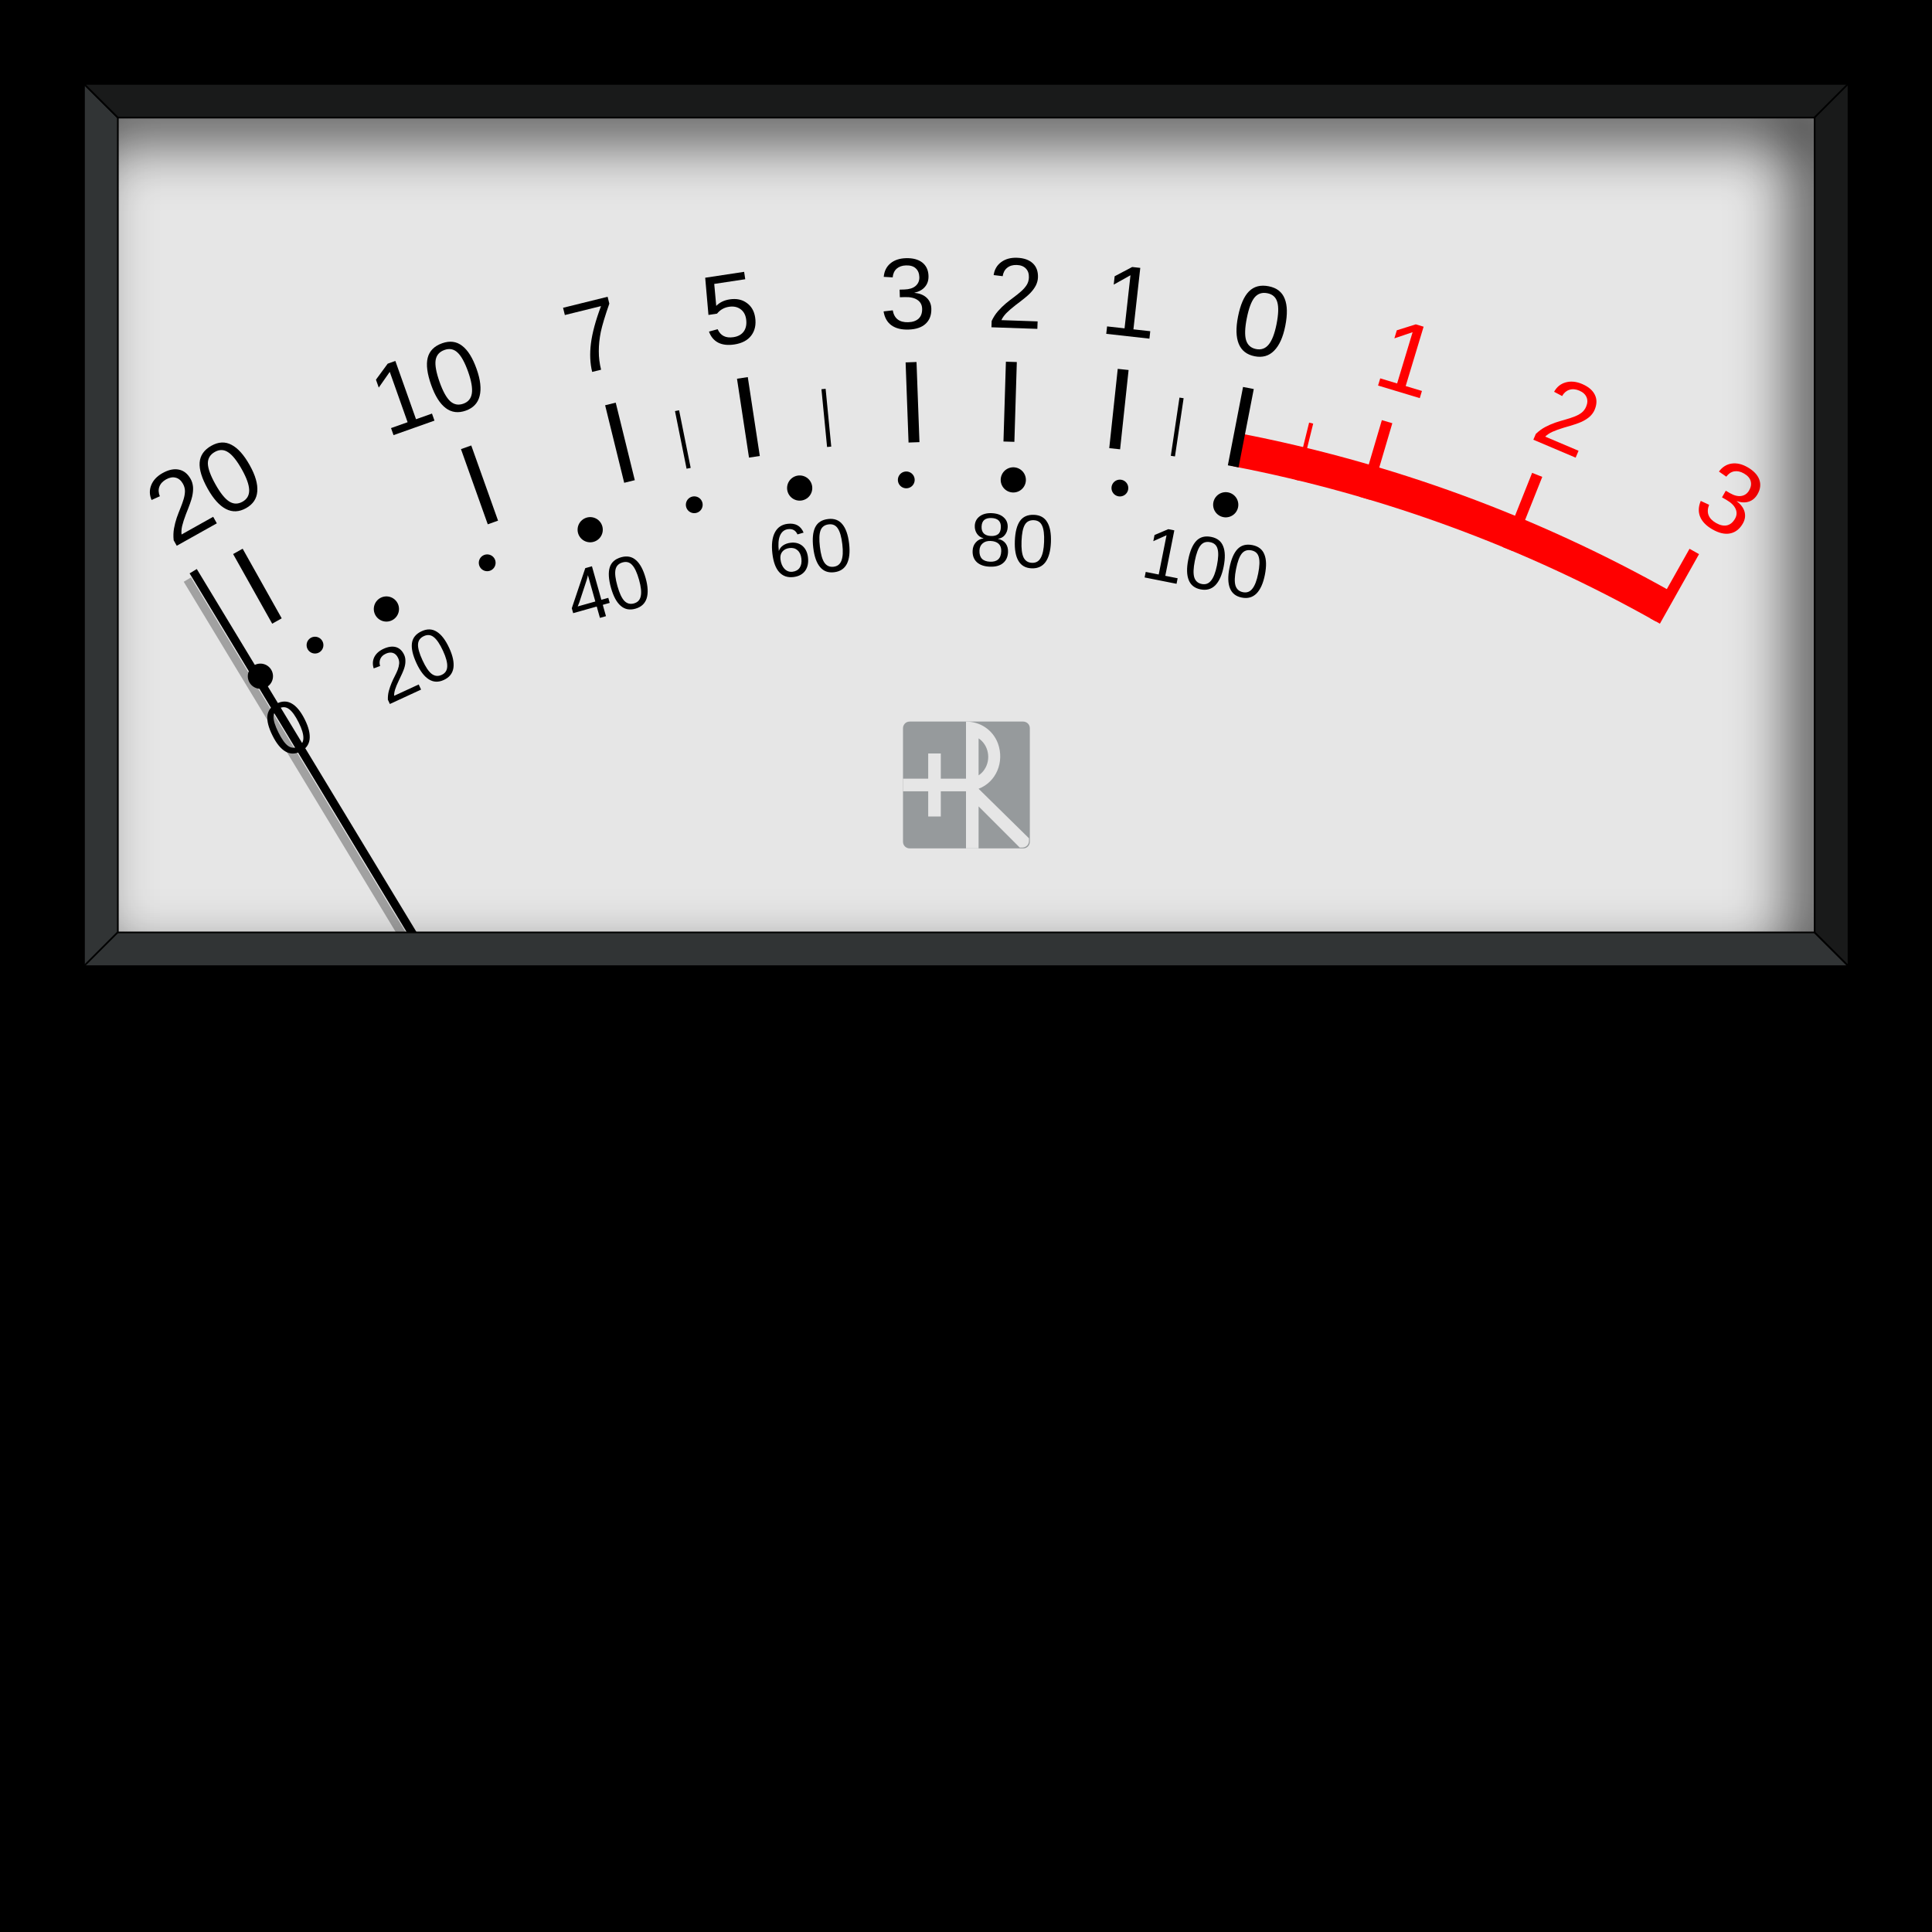
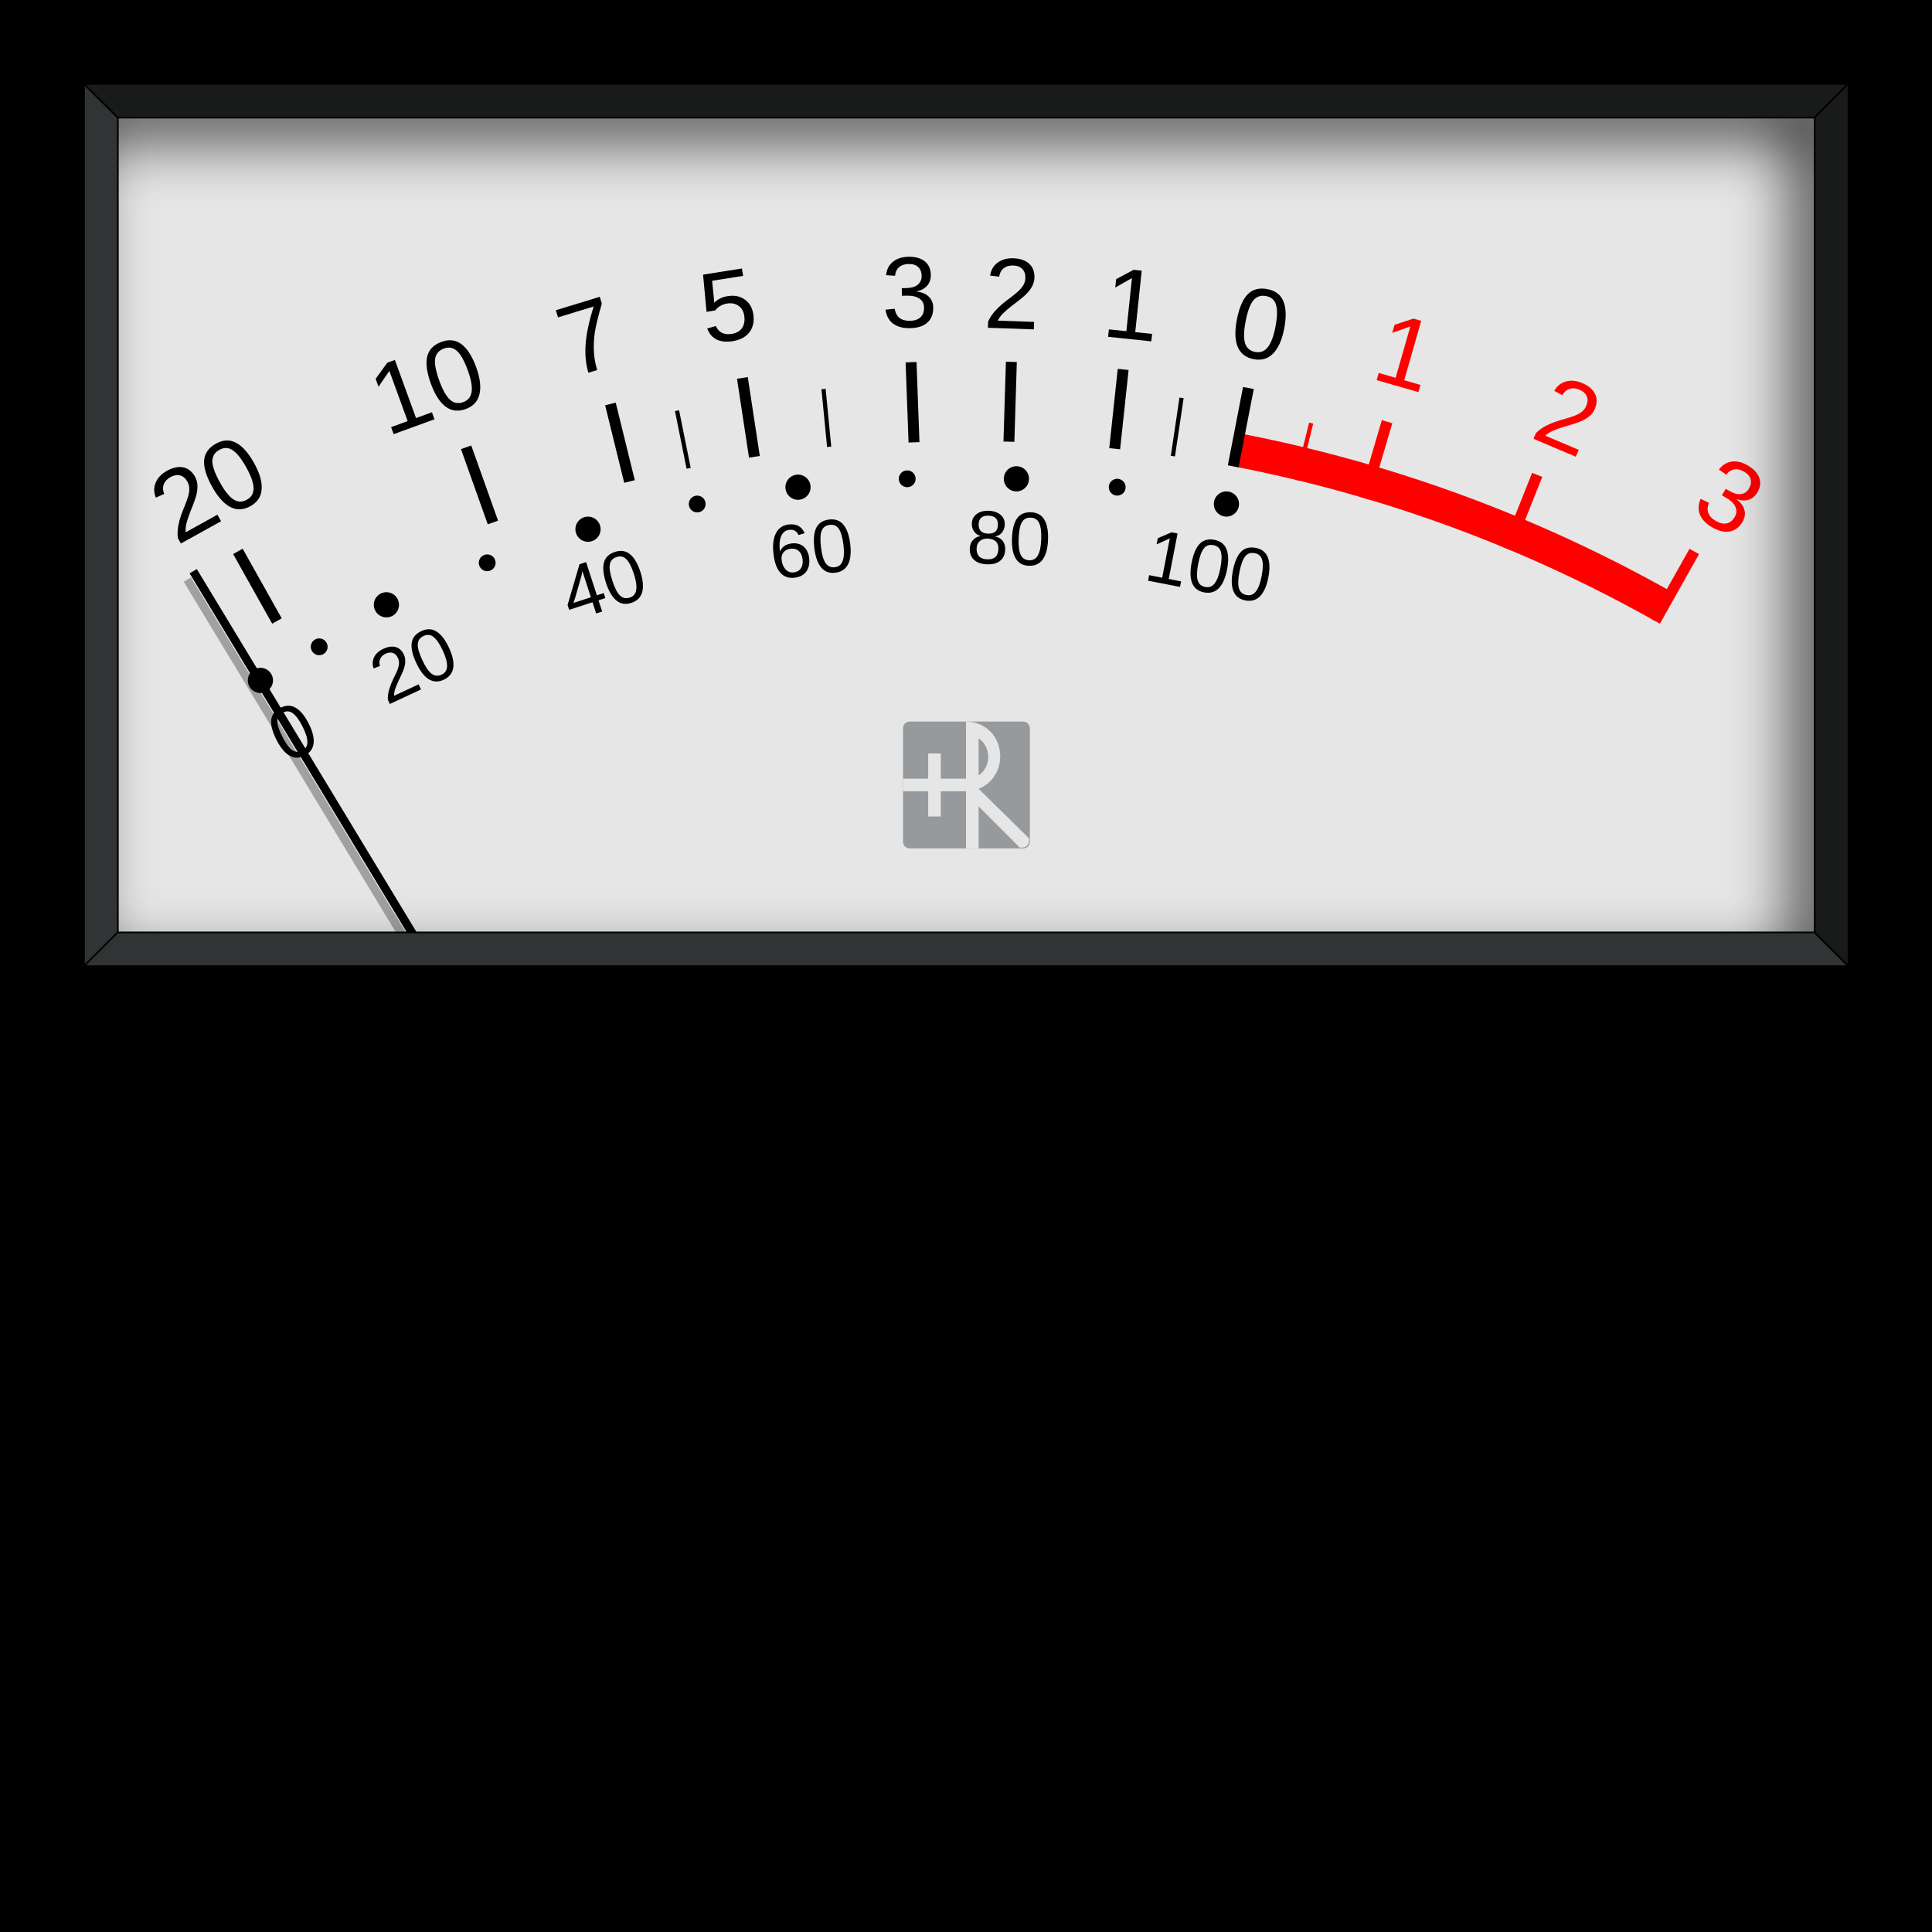
<svg xmlns="http://www.w3.org/2000/svg" width="230px" height="230px" viewBox="0 0 230 230">
  <style type="text/css">
- .cls-8,.cls-12,.cls-15 { font-family: Arial; }
- .cls-8,.cls-12 { font-size:12px; }
- .cls-15 { font-size: 9px; }
- .cls-3,.cls-4,.cls-19,.cls-20,.cls-21,.cls-22 { fill: none; }
+ .cls-11,.cls-12,.cls-13 { font-family: Arial; }
+ .cls-11,.cls-12 { font-size:12px; }
+ .cls-13 { font-size: 9px; }
+ .cls-3,.cls-4,.cls-15,.cls-16,.cls-17,.cls-18 { fill: none; }
.cls-1 { fill: hsl(0,0%,90%); }
.cls-12 { fill: #ff0000; }
- .cls-21 { fill: hsl(200,3%,20%); }
- .cls-22 { fill: hsl(200,3%,10%); }
- .cls-3,.cls-4,.cls-5,.cls-6 { stroke: #ff0000; }
- .cls-2,.cls-7,.cls-14,.cls-17,.cls-18,.cls-19,.cls-20,.cls-21,.cls-22,.cls-24 { stroke: #000000; }
- .cls-18 { opacity: 0.3; }
- .cls-20 { fill: none; stroke-width: 5px; filter:url(#vushadow); }
+ .cls-17 { fill: hsl(200,3%,20%); }
+ .cls-18 { fill: hsl(200,3%,10%); }
+ .cls-3,.cls-4,.cls-5 { stroke: #ff0000; }
+ .cls-7,.cls-6,.cls-8,.cls-9,.cls-14,.cls-15,.cls-16,.cls-17,.cls-18,.cls-20 { stroke: #000000; }
+ .cls-14 { opacity: 0.3; }
+ .cls-16 { fill: none; stroke-width: 5px; filter:url(#vushadow); }
.cls-3 { stroke-width: 4px; }
- .cls-14 { stroke-width: 3px; }
- .cls-17 { stroke-width: 2px; }
- .cls-5,.cls-7 { stroke-width: 1.3px; }
- .cls-18,.cls-19 { stroke-width: 1px; }
- .cls-2,.cls-4 { stroke-width: 0.5px; }
- .cls-21,.cls-22,.cls-24 { stroke-width: 0.2px; }
- .cls-14,.cls-17 { stroke-linecap: round; }
- .cls-23 { fill:hsl(200,3%,60%) }
+ .cls-8 { stroke-width: 3px; }
+ .cls-9 { stroke-width: 2px; }
+ .cls-5,.cls-6 { stroke-width: 1.3px; }
+ .cls-14,.cls-15 { stroke-width: 1px; }
+ .cls-7,.cls-4 { stroke-width: 0.5px; }
+ .cls-17,.cls-18,.cls-20 { stroke-width: 0.2px; }
+ .cls-8,.cls-9 { stroke-linecap: round; }
+ .cls-19 { fill:hsl(200,3%,60%) }
+ #vuneedle {
+ 	transform-origin: 115px 220px;
+ 	transition-duration: 300ms;
+ }
</style>
  <filter id="vushadow">
    <feDropShadow dx="-3" dy="3" stdDeviation="4" />
  </filter>
  <rect class="cls-1" width="230" height="125" />
-   <path class="cls-3" d="M147.19,53.55a168.5,168.5,0,0,1,50.93,18.7" transform="translate(0 0)" />
-   <line class="cls-7" x1="32.97" y1="73.93" x2="28.32" y2="65.64" />
-   <line class="cls-7" x1="58.68" y1="62.2" x2="55.49" y2="53.25" />
-   <line class="cls-7" x1="74.94" y1="57.32" x2="72.67" y2="48.09" />
-   <line class="cls-2" x1="81.98" y1="55.75" x2="80.6" y2="48.89" />
-   <line class="cls-7" x1="89.81" y1="54.38" x2="88.38" y2="44.99" />
-   <line class="cls-2" x1="98.71" y1="53.19" x2="98.04" y2="46.31" />
-   <line class="cls-7" x1="108.81" y1="52.66" x2="108.46" y2="43.12" />
-   <line class="cls-7" x1="120.11" y1="52.58" x2="120.4" y2="43.08" />
-   <line class="cls-7" x1="132.7" y1="53.42" x2="133.71" y2="43.98" />
-   <line class="cls-2" x1="139.63" y1="54.3" x2="140.66" y2="47.37" />
-   <line class="cls-7" x1="146.81" y1="55.52" x2="148.62" y2="46.19" />
+   <path class="cls-3" d="M147.19,53.55a168.5,168.5,0,0,1,50.93,18.7" />
+   <line class="cls-6" x1="32.97" y1="73.93" x2="28.32" y2="65.64" />
+   <line class="cls-6" x1="58.68" y1="62.2" x2="55.49" y2="53.25" />
+   <line class="cls-6" x1="74.94" y1="57.32" x2="72.67" y2="48.09" />
+   <line class="cls-7" x1="81.98" y1="55.75" x2="80.6" y2="48.89" />
+   <line class="cls-6" x1="89.81" y1="54.38" x2="88.38" y2="44.99" />
+   <line class="cls-7" x1="98.71" y1="53.19" x2="98.04" y2="46.31" />
+   <line class="cls-6" x1="108.81" y1="52.66" x2="108.46" y2="43.12" />
+   <line class="cls-6" x1="120.11" y1="52.58" x2="120.4" y2="43.08" />
+   <line class="cls-6" x1="132.7" y1="53.42" x2="133.71" y2="43.98" />
+   <line class="cls-7" x1="139.63" y1="54.3" x2="140.66" y2="47.37" />
+   <line class="cls-6" x1="146.81" y1="55.52" x2="148.62" y2="46.19" />
  <line class="cls-4" x1="154.41" y1="57.16" x2="156.09" y2="50.37" />
  <line class="cls-5" x1="162.44" y1="59.31" x2="165.13" y2="50.2" />
  <line class="cls-5" x1="179.48" y1="65.36" x2="183" y2="56.53" />
  <line class="cls-5" x1="197.04" y1="73.93" x2="201.7" y2="65.65" />
-   <path class="cls-14" d="M31,80.5h0" transform="translate(0 0)" />
-   <path class="cls-17" d="M37.5,76.8h0" transform="translate(0 0)" />
-   <path class="cls-14" d="M46,72.5h0" transform="translate(0 0)" />
-   <path class="cls-17" d="M58,67h0" transform="translate(0 0)" />
-   <path class="cls-14" d="M70.26,63.06h0" transform="translate(0 0)" />
-   <path class="cls-17" d="M82.65,60.09h0" transform="translate(0 0)" />
-   <path class="cls-14" d="M95.2,58.1h0" transform="translate(0 0)" />
-   <path class="cls-17" d="M107.89,57.13h0" transform="translate(0 0)" />
-   <path class="cls-14" d="M120.63,57.13h0" transform="translate(0 0)" />
-   <path class="cls-17" d="M133.32,58.1h0" transform="translate(0 0)" />
-   <path class="cls-14" d="M145.92,60.09h0" transform="translate(0 0)" />
-   <text class="cls-8" transform="translate(20.51 65.27) rotate(-29.25)">20</text>
-   <text class="cls-8" transform="translate(45.98 52.11) rotate(-19.52)">10</text>
-   <text class="cls-8" transform="matrix(0.97, -0.24, 0.24, 0.97, 68.42, 44.79)">7</text>
-   <text class="cls-8" transform="translate(84.2 41.37) rotate(-8.62)">5</text>
-   <text class="cls-8" transform="matrix(1, -0.03, 0.03, 1, 104.8, 39.21)">3</text>
-   <text class="cls-8" transform="translate(117.42 38.94) rotate(1.99)">2</text>
-   <text class="cls-8" transform="translate(130.78 39.64) rotate(6.36)">1</text>
-   <text class="cls-8" transform="translate(146.12 41.64) rotate(11.25)">0</text>
-   <text class="cls-12" transform="matrix(0.96, 0.29, -0.29, 0.96, 163.17, 45.63)">1</text>
-   <text class="cls-12" transform="translate(181.98 52.11) rotate(22.97)">2</text>
-   <text class="cls-12" transform="translate(201.02 61.25) rotate(29.82)">3</text>
-   <text class="cls-15" transform="translate(33.5 90.5) rotate(-26.5)">0</text>
-   <text class="cls-15" transform="translate(46 84) rotate(-24.78)">20</text>
-   <text class="cls-15" transform="matrix(0.96, -0.27, 0.27, 0.96, 68.42, 74.4)">40</text>
-   <text class="cls-15" transform="translate(91.85 68.91) rotate(-6.75)">60</text>
-   <text class="cls-15" transform="translate(115.33 67.27) rotate(2.25)">80</text>
-   <text class="cls-15" transform="translate(135.59 68.61) rotate(11.25)">100</text>
-   <path class="cls-23" d="M108.3,85.9h13.5c0.4,0,0.8,0.3,0.8,0.8v13.5c0,0.4-0.3,0.8-0.8,0.8h-13.5c-0.4,0-0.8-0.3-0.8-0.8V86.7C107.5,86.3,107.8,85.9,108.3,85.9z" />
+   <path class="cls-8" d="M31,81h0" />
+   <path class="cls-9" d="M38,77h0" />
+   <path class="cls-8" d="M46,72h0" />
+   <path class="cls-9" d="M58,67h0" />
+   <path class="cls-8" d="M70,63h0" />
+   <path class="cls-9" d="M83,60h0" />
+   <path class="cls-8" d="M95,58h0" />
+   <path class="cls-9" d="M108,57h0" />
+   <path class="cls-8" d="M121,57h0" />
+   <path class="cls-9" d="M133,58h0" />
+   <path class="cls-8" d="M146,60h0" />
+   <text class="cls-11" transform="translate(21 65) rotate(-29)">20</text>
+   <text class="cls-11" transform="translate(46 52) rotate(-20)">10</text>
+   <text class="cls-11" transform="translate(68 45) rotate(-17)">7</text>
+   <text class="cls-11" transform="translate(84 41) rotate(-9)">5</text>
+   <text class="cls-11" transform="translate(105 39) rotate(-1)">3</text>
+   <text class="cls-11" transform="translate(117 39) rotate(2)">2</text>
+   <text class="cls-11" transform="translate(131 40) rotate(6)">1</text>
+   <text class="cls-11" transform="translate(146 42) rotate(11)">0</text>
+   <text class="cls-12" transform="translate(163 45) rotate(16)">1</text>
+   <text class="cls-12" transform="translate(182 52) rotate(23)">2</text>
+   <text class="cls-12" transform="translate(201 61) rotate(30)">3</text>
+   <text class="cls-13" transform="translate(34 91) rotate(-27)">0</text>
+   <text class="cls-13" transform="translate(46 84) rotate(-25)">20</text>
+   <text class="cls-13" transform="translate(68 74) rotate(-18)">40</text>
+   <text class="cls-13" transform="translate(92 69) rotate(-7)">60</text>
+   <text class="cls-13" transform="translate(115 67) rotate(2)">80</text>
+   <text class="cls-13" transform="translate(136 69) rotate(11)">100</text>
+   <path class="cls-19" d="M108.3,85.9h13.5c0.4,0,0.8,0.3,0.8,0.8v13.5c0,0.4-0.3,0.8-0.8,0.8h-13.5c-0.4,0-0.8-0.3-0.8-0.8V86.7C107.5,86.3,107.8,85.9,108.3,85.9z" />
  <path class="cls-1" d="M116.5,93.9c2.1-0.8,3.1-3.2,2.3-5.4c-0.6-1.6-2.1-2.6-3.8-2.6v6.8h-3v-3h-1.5v3h-3v1.5h3v3h1.5v-3h3v6.8h1.5V96l4.9,4.9h0.3c0.4,0,0.8-0.3,0.8-0.8v-0.3L116.5,93.9z M116.5,87.9c1.2,0.8,1.5,2.5,0.7,3.7c-0.2,0.3-0.4,0.5-0.7,0.7V87.9z" />
  <g id="vuneedle">
-     <line class="cls-18" x1="114.3" y1="221" x2="22.3" y2="69" />
-     <line class="cls-19" x1="115" y1="220" x2="23" y2="68" />
+     <line class="cls-14" x1="114.3" y1="221" x2="22.3" y2="69" />
+     <line class="cls-15" x1="115" y1="220" x2="23" y2="68" />
  </g>
-   <rect x="10" y="10" class="cls-20" width="210" height="105" />
-   <polygon class="cls-21" points="220.06 115.02 10 115.02 10 9.99 14.03 14 14.03 111 216.03 111 220.06 115.02" />
-   <polygon class="cls-22" points="220.06 115.02 216.03 111 216.03 14 14.03 14 10 9.99 220.06 9.99 220.06 115.02" />
-   <line class="cls-24" x1="216" y1="14" x2="220" y2="10" />
-   <line class="cls-24" x1="10" y1="115" x2="14" y2="111" />
+   <rect x="10" y="10" class="cls-16" width="210" height="105" />
+   <polygon class="cls-17" points="220.06 115.02 10 115.02 10 9.99 14.03 14 14.03 111 216.03 111 220.06 115.02" />
+   <polygon class="cls-18" points="220.06 115.02 216.03 111 216.03 14 14.03 14 10 9.99 220.06 9.99 220.06 115.02" />
+   <line class="cls-20" x1="216" y1="14" x2="220" y2="10" />
+   <line class="cls-20" x1="10" y1="115" x2="14" y2="111" />
  <path d="M0,0V230H230V0ZM220,115H10V10H220Z" />
</svg>
